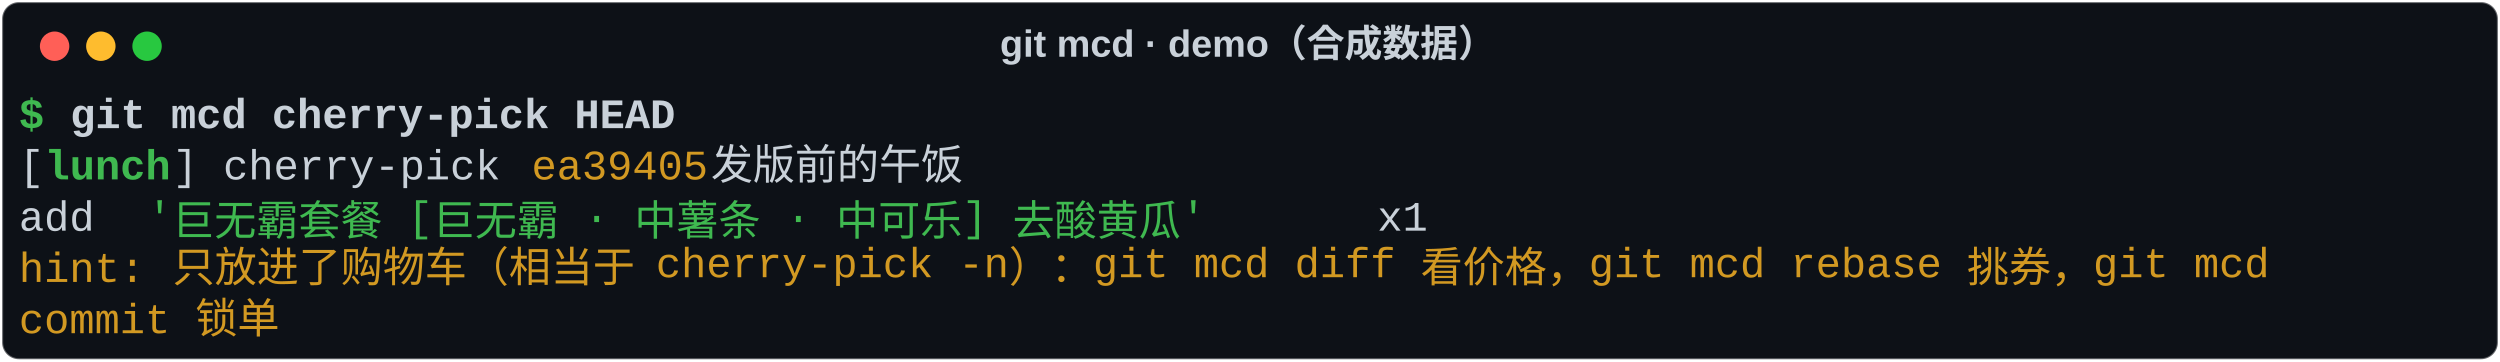
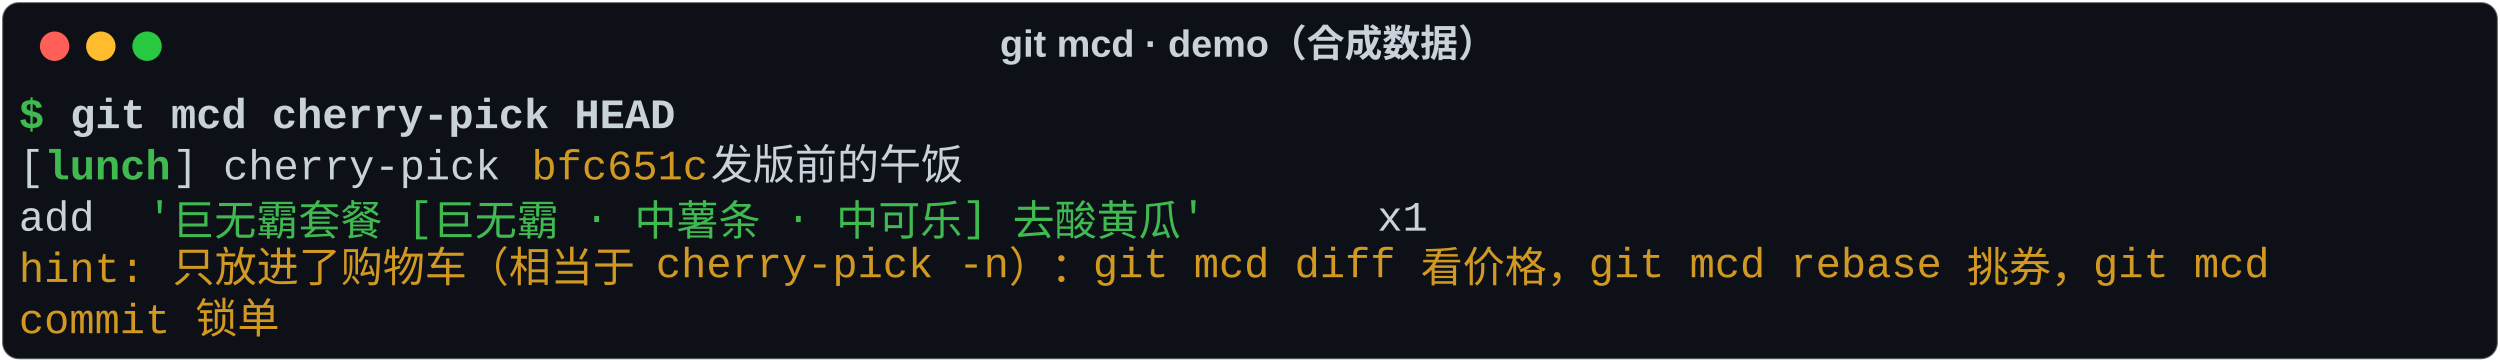
<svg xmlns="http://www.w3.org/2000/svg" class="rich-terminal" viewBox="0 0 1190 172.0">
  <style>

-     .terminal-38177875-matrix {
+     .terminal-208374962-matrix {
        font-family: "SFMono-Regular", Menlo, Consolas, "Liberation Mono", "Noto Sans Mono CJK SC", monospace;
        font-size: 20px;
        line-height: 24.4px;
        font-variant-east-asian: full-width;
    }

-     .terminal-38177875-title {
+     .terminal-208374962-title {
        font-size: 18px;
        font-weight: bold;
        font-family: arial;
    }

-     .terminal-38177875-r1 { fill: #3fb950;font-weight: bold }
- .terminal-38177875-r2 { fill: #c9d1d9;font-weight: bold }
- .terminal-38177875-r3 { fill: #c9d1d9 }
- .terminal-38177875-r4 { fill: #d29922 }
- .terminal-38177875-r5 { fill: #3fb950 }
+     .terminal-208374962-r1 { fill: #3fb950;font-weight: bold }
+ .terminal-208374962-r2 { fill: #c9d1d9;font-weight: bold }
+ .terminal-208374962-r3 { fill: #c9d1d9 }
+ .terminal-208374962-r4 { fill: #d29922 }
+ .terminal-208374962-r5 { fill: #3fb950 }
    </style>
  <defs>
-     <clipPath id="terminal-38177875-clip-terminal">
+     <clipPath id="terminal-208374962-clip-terminal">
      <rect x="0" y="0" width="1170.2" height="121.0" />
    </clipPath>
-     <clipPath id="terminal-38177875-line-0">
+     <clipPath id="terminal-208374962-line-0">
      <rect x="0" y="1.5" width="1171.2" height="24.65" />
    </clipPath>
-     <clipPath id="terminal-38177875-line-1">
+     <clipPath id="terminal-208374962-line-1">
      <rect x="0" y="25.9" width="1171.2" height="24.65" />
    </clipPath>
-     <clipPath id="terminal-38177875-line-2">
+     <clipPath id="terminal-208374962-line-2">
      <rect x="0" y="50.3" width="1171.2" height="24.65" />
    </clipPath>
-     <clipPath id="terminal-38177875-line-3">
+     <clipPath id="terminal-208374962-line-3">
      <rect x="0" y="74.7" width="1171.2" height="24.65" />
    </clipPath>
  </defs>
  <rect fill="#0d1117" stroke="rgba(255,255,255,0.35)" stroke-width="1" x="1" y="1" width="1188" height="170" rx="8" />
-   <text class="terminal-38177875-title" fill="#c9d1d9" text-anchor="middle" x="594" y="27">git mcd · demo（合成数据）</text>
+   <text class="terminal-208374962-title" fill="#c9d1d9" text-anchor="middle" x="594" y="27">git mcd · demo（合成数据）</text>
  <g transform="translate(26,22)">
    <circle cx="0" cy="0" r="7" fill="#ff5f57" />
    <circle cx="22" cy="0" r="7" fill="#febc2e" />
    <circle cx="44" cy="0" r="7" fill="#28c840" />
  </g>
-   <g transform="translate(9, 41)" clip-path="url(#terminal-38177875-clip-terminal)">
-     <g class="terminal-38177875-matrix">
-       <text class="terminal-38177875-r1" x="0" y="20" textLength="24.4" clip-path="url(#terminal-38177875-line-0)">$ </text>
-       <text class="terminal-38177875-r2" x="24.4" y="20" textLength="292.8" clip-path="url(#terminal-38177875-line-0)">git mcd cherry-pick HEAD</text>
-       <text class="terminal-38177875-r3" x="1171.2" y="20" textLength="12.2" clip-path="url(#terminal-38177875-line-0)">
+   <g transform="translate(9, 41)" clip-path="url(#terminal-208374962-clip-terminal)">
+     <g class="terminal-208374962-matrix">
+       <text class="terminal-208374962-r1" x="0" y="20" textLength="24.4" clip-path="url(#terminal-208374962-line-0)">$ </text>
+       <text class="terminal-208374962-r2" x="24.4" y="20" textLength="292.8" clip-path="url(#terminal-208374962-line-0)">git mcd cherry-pick HEAD</text>
+       <text class="terminal-208374962-r3" x="1171.2" y="20" textLength="12.2" clip-path="url(#terminal-208374962-line-0)">
</text>
-       <text class="terminal-38177875-r3" x="0" y="44.4" textLength="12.2" clip-path="url(#terminal-38177875-line-1)">[</text>
-       <text class="terminal-38177875-r1" x="12.2" y="44.4" textLength="61.0" clip-path="url(#terminal-38177875-line-1)">lunch</text>
-       <text class="terminal-38177875-r3" x="73.2" y="44.4" textLength="170.8" clip-path="url(#terminal-38177875-line-1)">] cherry-pick </text>
-       <text class="terminal-38177875-r4" x="244" y="44.4" textLength="85.4" clip-path="url(#terminal-38177875-line-1)">ea39405</text>
-       <text class="terminal-38177875-r3" x="329.4" y="44.4" textLength="158.6" clip-path="url(#terminal-38177875-line-1)"> 发版前的午饭</text>
-       <text class="terminal-38177875-r3" x="1171.2" y="44.4" textLength="12.2" clip-path="url(#terminal-38177875-line-1)">
+       <text class="terminal-208374962-r3" x="0" y="44.4" textLength="12.2" clip-path="url(#terminal-208374962-line-1)">[</text>
+       <text class="terminal-208374962-r1" x="12.2" y="44.4" textLength="61.0" clip-path="url(#terminal-208374962-line-1)">lunch</text>
+       <text class="terminal-208374962-r3" x="73.2" y="44.4" textLength="170.8" clip-path="url(#terminal-208374962-line-1)">] cherry-pick </text>
+       <text class="terminal-208374962-r4" x="244" y="44.4" textLength="85.4" clip-path="url(#terminal-208374962-line-1)">bfc651c</text>
+       <text class="terminal-208374962-r3" x="329.4" y="44.4" textLength="158.6" clip-path="url(#terminal-208374962-line-1)"> 发版前的午饭</text>
+       <text class="terminal-208374962-r3" x="1171.2" y="44.4" textLength="12.2" clip-path="url(#terminal-208374962-line-1)">
</text>
-       <text class="terminal-38177875-r3" x="0" y="68.8" textLength="61.0" clip-path="url(#terminal-38177875-line-2)"> add </text>
-       <text class="terminal-38177875-r5" x="61" y="68.8" textLength="585.6" clip-path="url(#terminal-38177875-line-2)">'巨无霸套餐 [巨无霸 · 中薯条 · 中可乐] 去酸黄瓜'</text>
-       <text class="terminal-38177875-r3" x="646.6" y="68.8" textLength="36.6" clip-path="url(#terminal-38177875-line-2)"> x1</text>
-       <text class="terminal-38177875-r3" x="1171.2" y="68.8" textLength="12.2" clip-path="url(#terminal-38177875-line-2)">
+       <text class="terminal-208374962-r3" x="0" y="68.8" textLength="61.0" clip-path="url(#terminal-208374962-line-2)"> add </text>
+       <text class="terminal-208374962-r5" x="61" y="68.8" textLength="585.6" clip-path="url(#terminal-208374962-line-2)">'巨无霸套餐 [巨无霸 · 中薯条 · 中可乐] 去酸黄瓜'</text>
+       <text class="terminal-208374962-r3" x="646.6" y="68.8" textLength="36.6" clip-path="url(#terminal-208374962-line-2)"> x1</text>
+       <text class="terminal-208374962-r3" x="1171.2" y="68.8" textLength="12.2" clip-path="url(#terminal-208374962-line-2)">
</text>
-       <text class="terminal-38177875-r4" x="0" y="93.2" textLength="73.2" clip-path="url(#terminal-38177875-line-3)">hint: </text>
-       <text class="terminal-38177875-r4" x="73.2" y="93.2" textLength="1098.0" clip-path="url(#terminal-38177875-line-3)">只放进了购物车（相当于 cherry-pick -n）：git mcd diff 看价格，git mcd rebase 挑券，git mcd</text>
-       <text class="terminal-38177875-r3" x="1171.2" y="93.2" textLength="12.2" clip-path="url(#terminal-38177875-line-3)">
+       <text class="terminal-208374962-r4" x="0" y="93.2" textLength="73.2" clip-path="url(#terminal-208374962-line-3)">hint: </text>
+       <text class="terminal-208374962-r4" x="73.2" y="93.2" textLength="1098.0" clip-path="url(#terminal-208374962-line-3)">只放进了购物车（相当于 cherry-pick -n）：git mcd diff 看价格，git mcd rebase 挑券，git mcd</text>
+       <text class="terminal-208374962-r3" x="1171.2" y="93.2" textLength="12.2" clip-path="url(#terminal-208374962-line-3)">
</text>
-       <text class="terminal-38177875-r4" x="0" y="117.6" textLength="134.2" clip-path="url(#terminal-38177875-line-4)">commit 锁单</text>
-       <text class="terminal-38177875-r3" x="1171.2" y="117.6" textLength="12.2" clip-path="url(#terminal-38177875-line-4)">
+       <text class="terminal-208374962-r4" x="0" y="117.6" textLength="134.2" clip-path="url(#terminal-208374962-line-4)">commit 锁单</text>
+       <text class="terminal-208374962-r3" x="1171.2" y="117.6" textLength="12.2" clip-path="url(#terminal-208374962-line-4)">
</text>
    </g>
  </g>
</svg>
